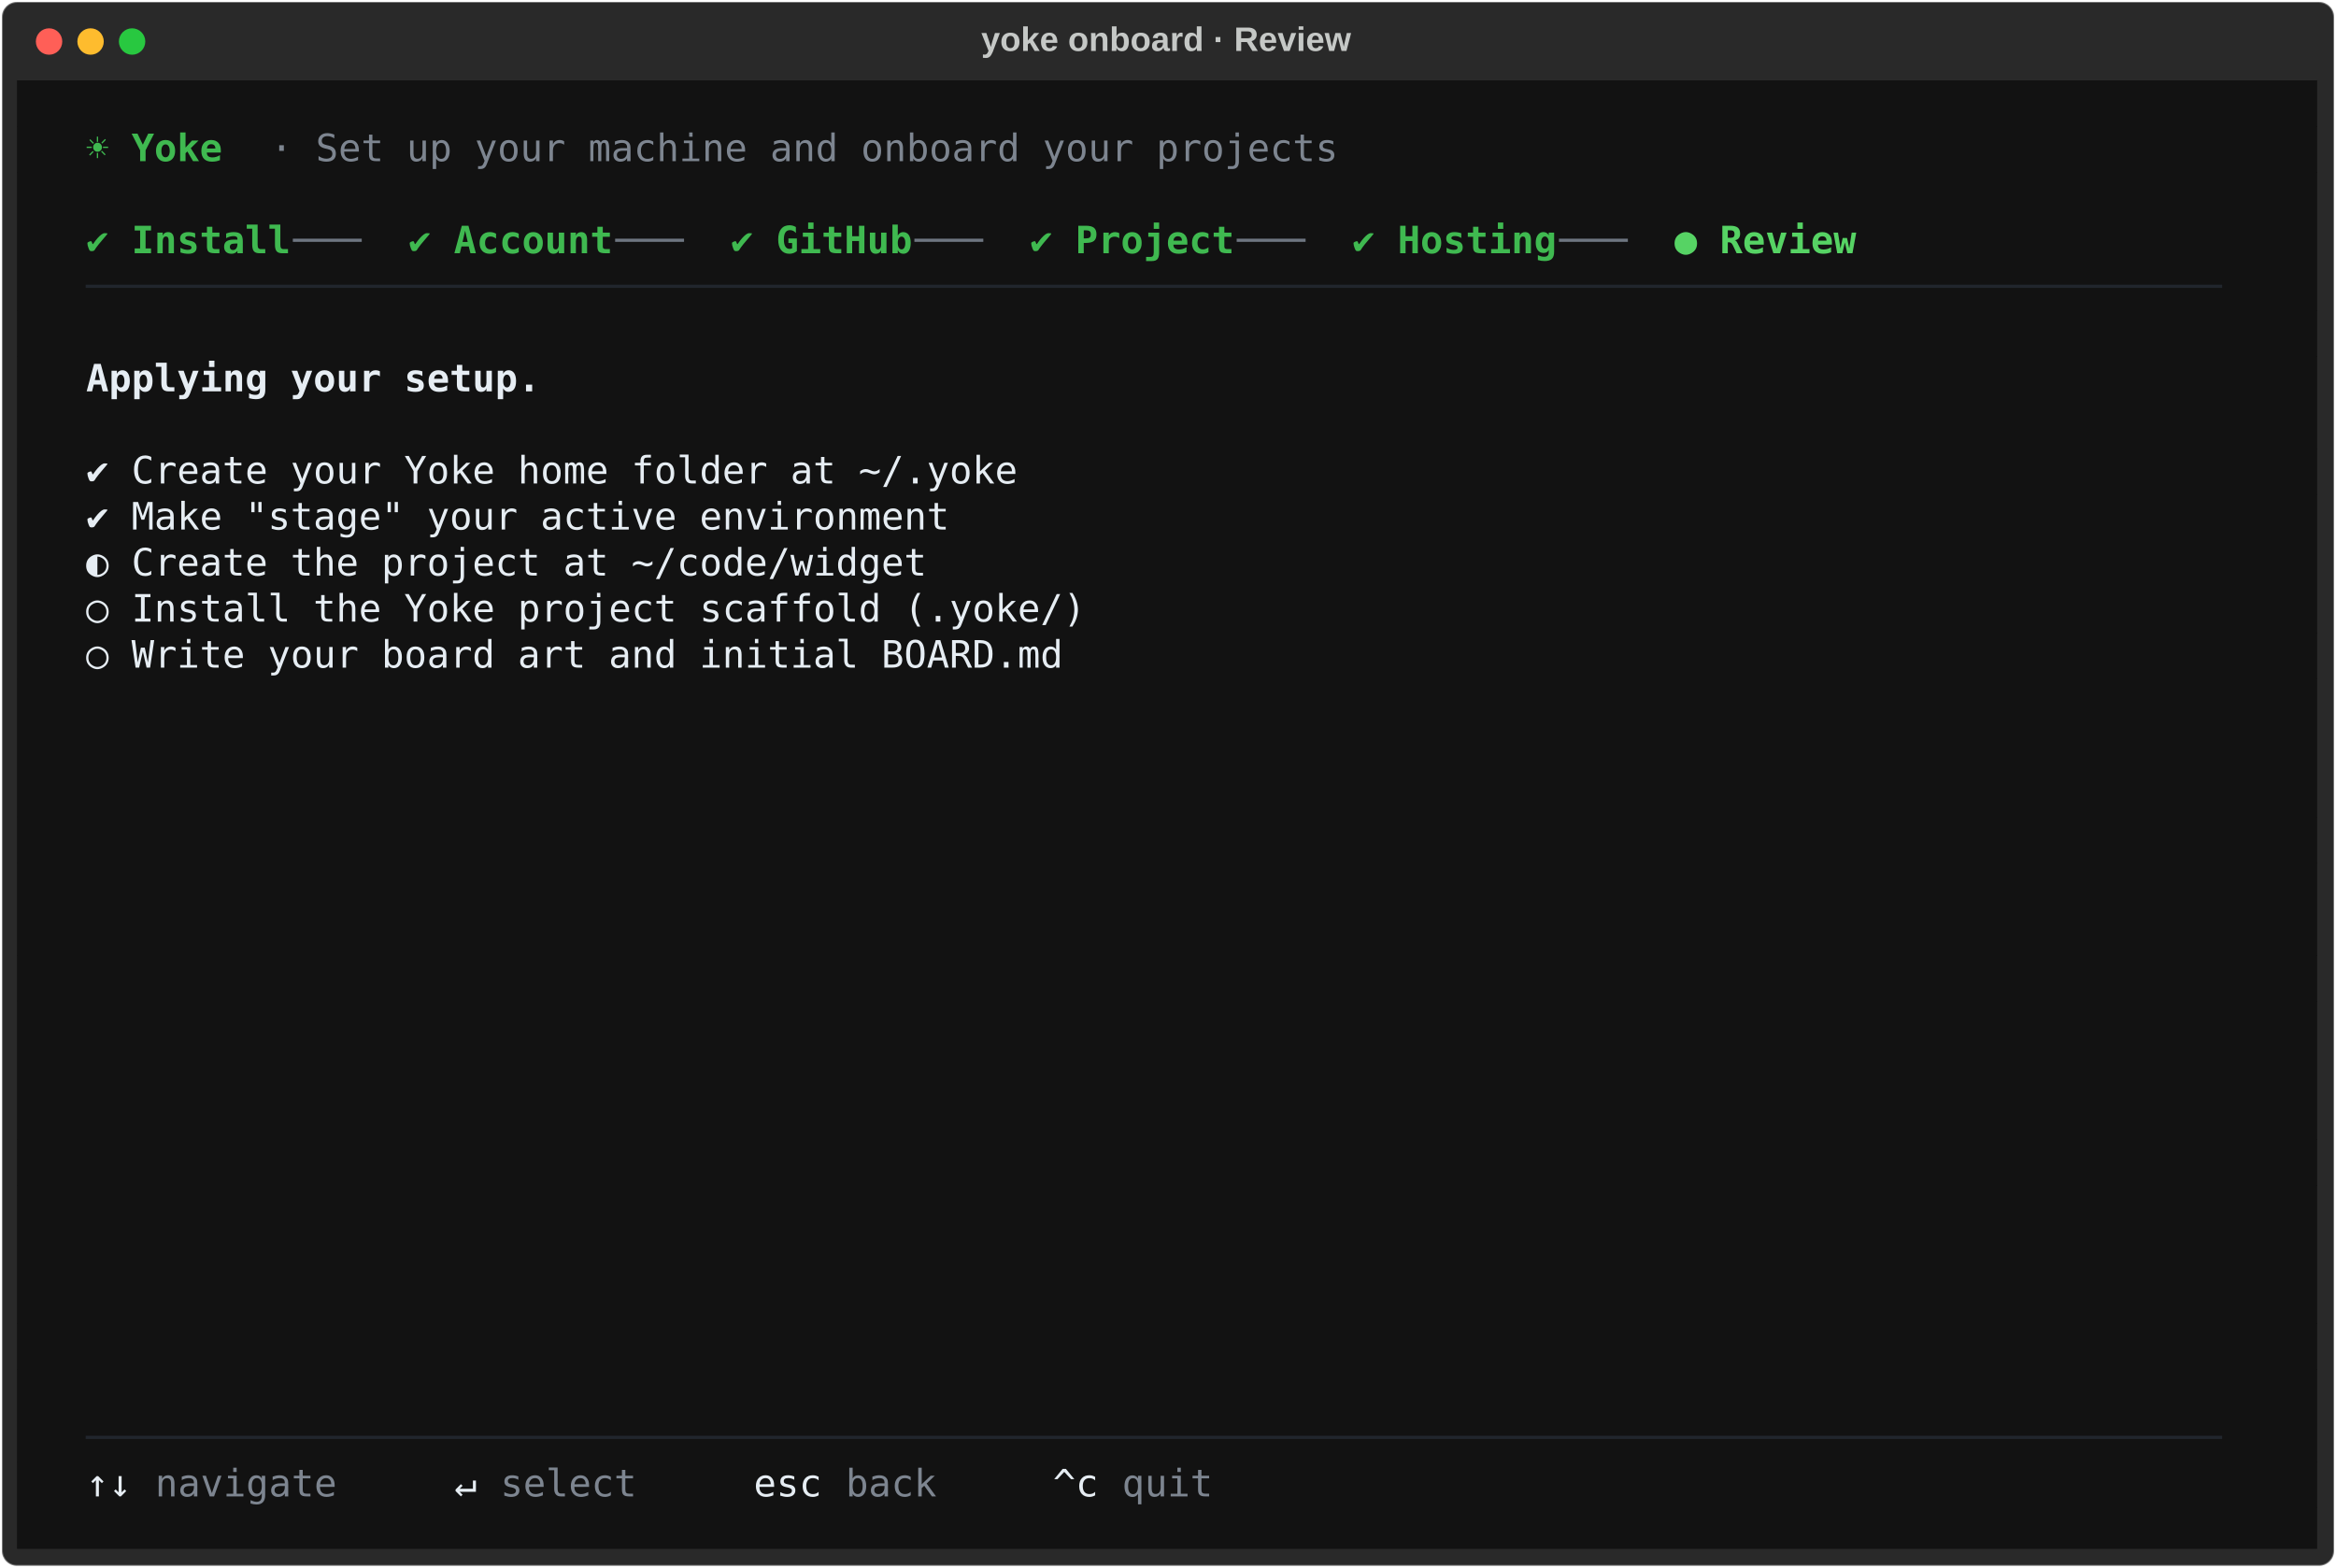
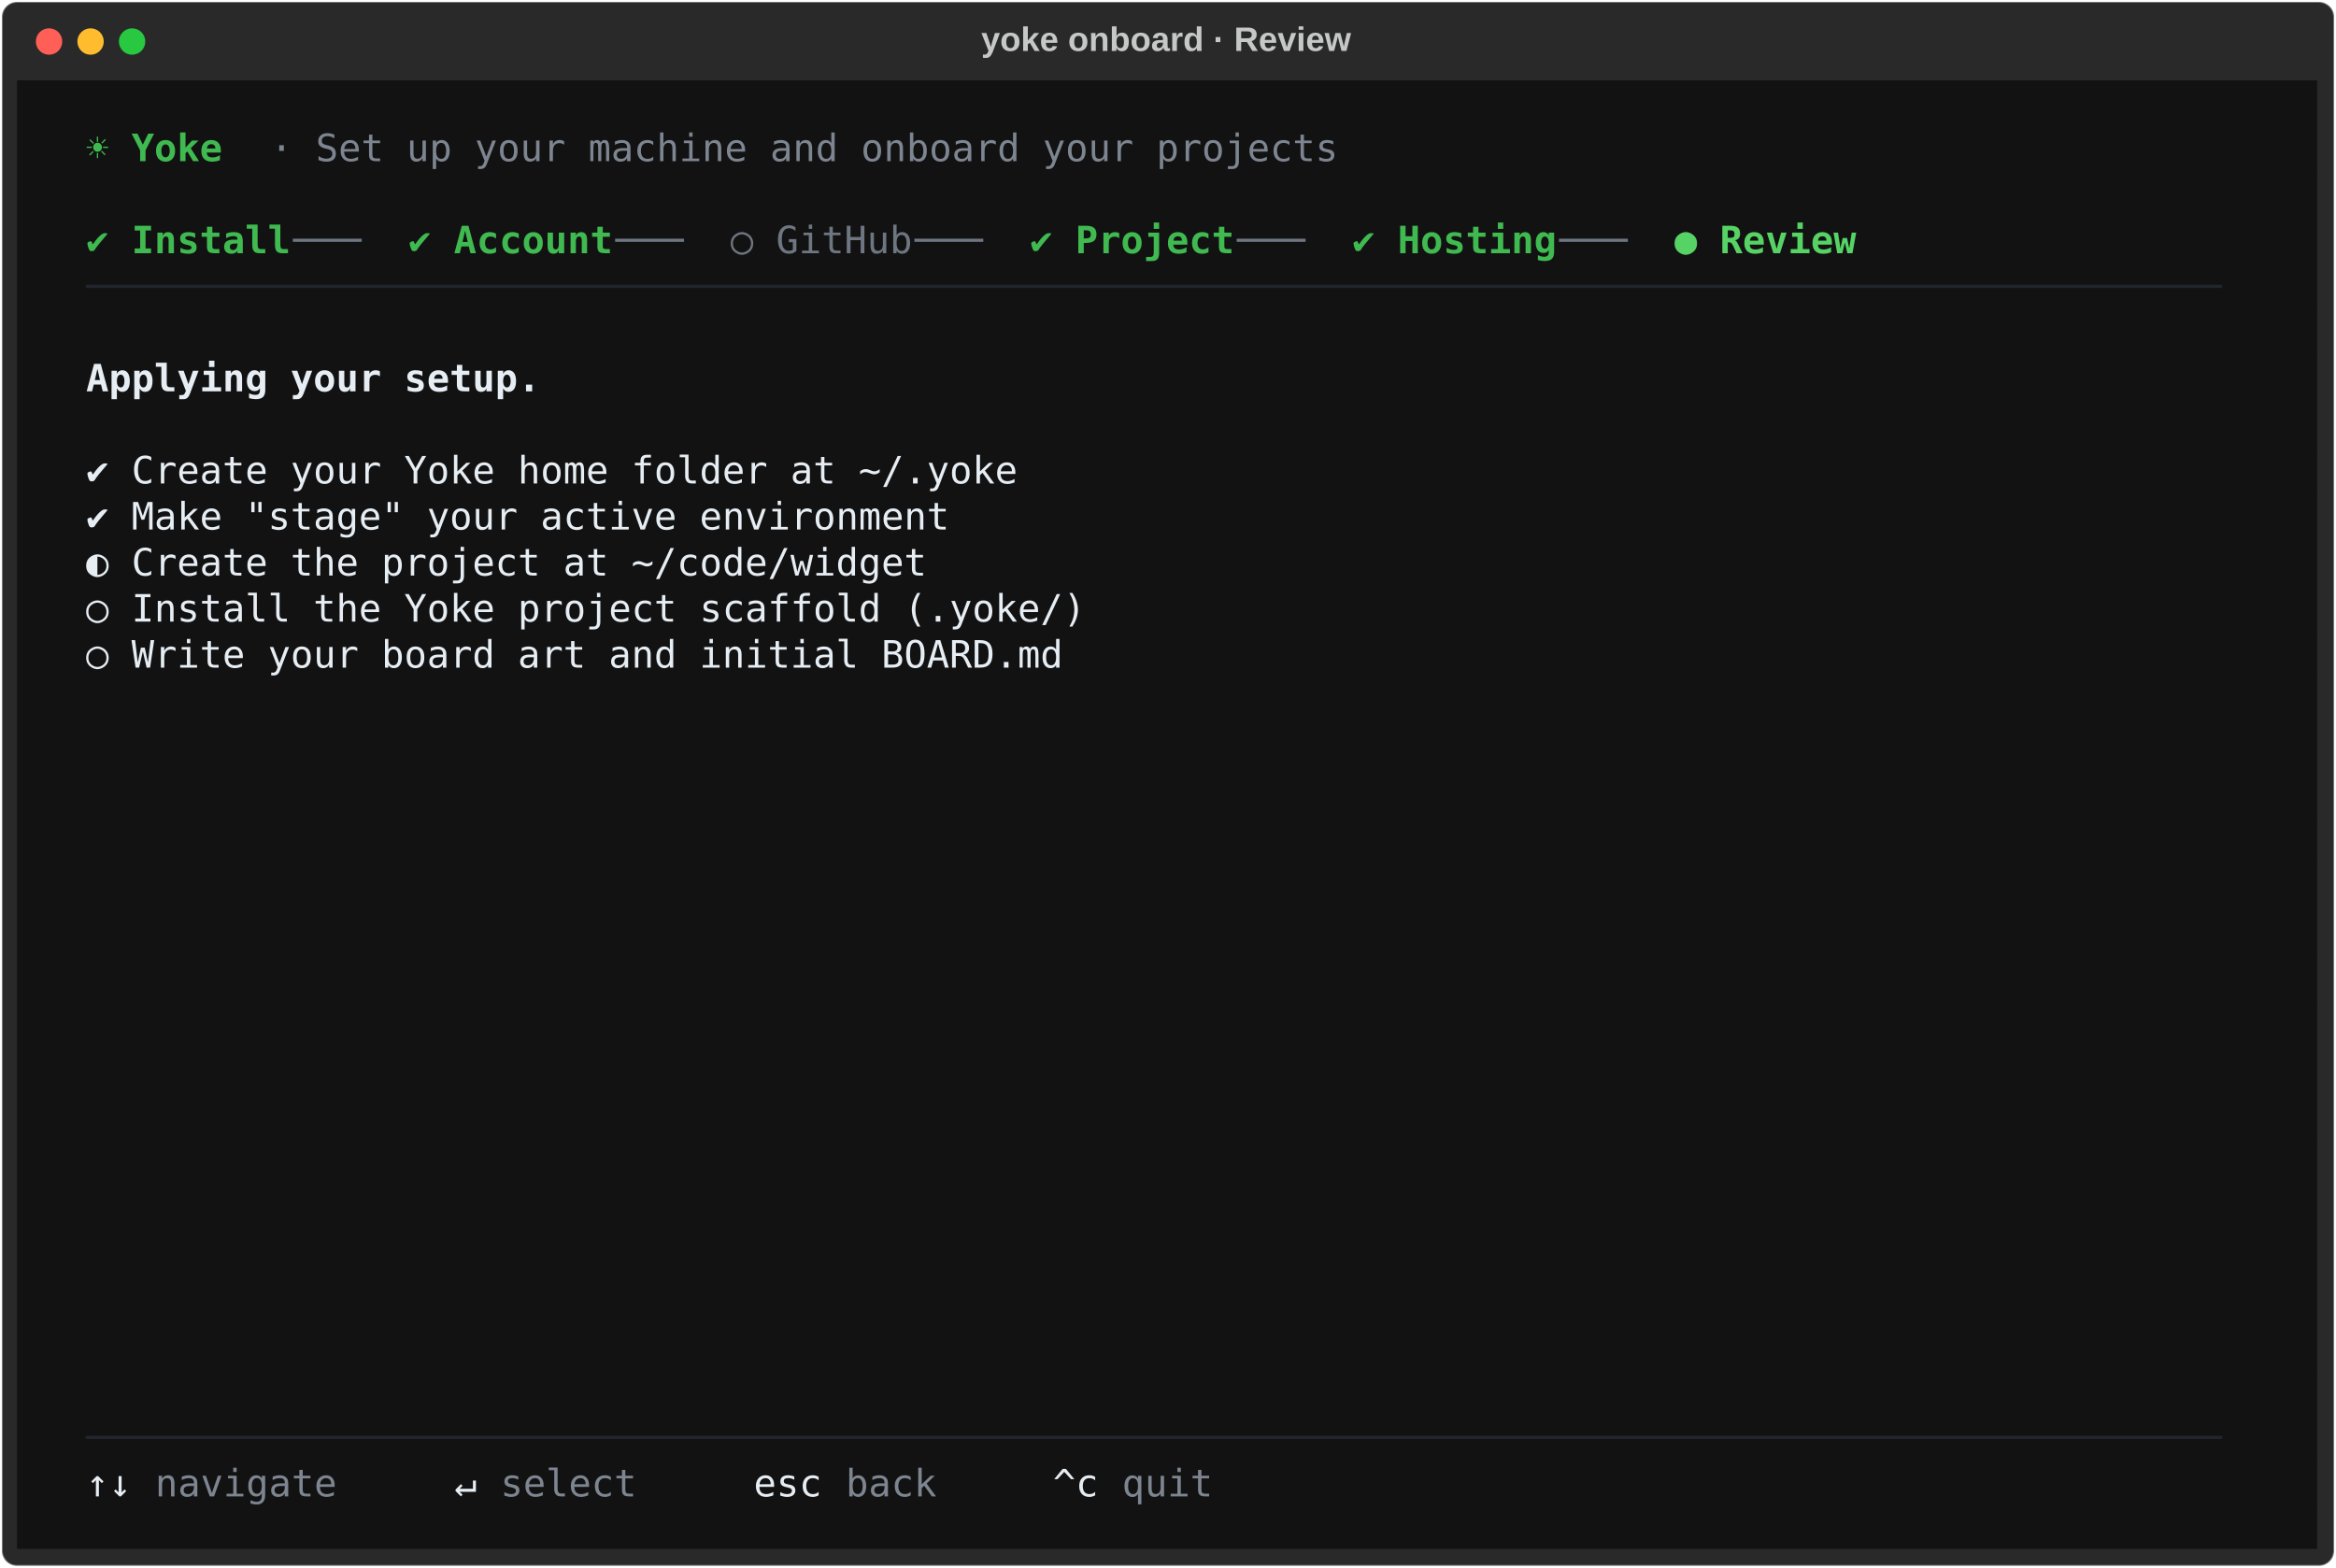
<svg xmlns="http://www.w3.org/2000/svg" class="rich-terminal" viewBox="0 0 1238 830.8">
  <style>

    @font-face {
        font-family: "Fira Code";
        src: local("FiraCode-Regular"),
                url("https://cdnjs.cloudflare.com/ajax/libs/firacode/{{VERSION}}/woff2/FiraCode-Regular.woff2") format("woff2"),
                url("https://cdnjs.cloudflare.com/ajax/libs/firacode/{{VERSION}}/woff/FiraCode-Regular.woff") format("woff");
        font-style: normal;
        font-weight: 400;
    }
    @font-face {
        font-family: "Fira Code";
        src: local("FiraCode-Bold"),
                url("https://cdnjs.cloudflare.com/ajax/libs/firacode/{{VERSION}}/woff2/FiraCode-Bold.woff2") format("woff2"),
                url("https://cdnjs.cloudflare.com/ajax/libs/firacode/{{VERSION}}/woff/FiraCode-Bold.woff") format("woff");
        font-style: bold;
        font-weight: 700;
    }

    .terminal-YOKE-matrix {
        font-family: Fira Code, monospace;
        font-size: 20px;
        line-height: 24.4px;
        font-variant-east-asian: full-width;
    }

    .terminal-YOKE-title {
        font-size: 18px;
        font-weight: bold;
        font-family: arial;
    }

.terminal-YOKE-r2 { fill: #3fb950;font-weight: bold }
.terminal-YOKE-r3 { fill: #e6edf3 }
.terminal-YOKE-r4 { fill: #7d8590 }
.terminal-YOKE-r5 { fill: #6e7681 }
.terminal-YOKE-r6 { fill: #56d364;font-weight: bold }
.terminal-YOKE-r7 { fill: #21262d }
.terminal-YOKE-r8 { fill: #e6edf3;font-weight: bold }
    </style>
  <defs>
    <clipPath id="terminal-YOKE-clip-terminal">
      <rect x="0" y="0" width="1219.0" height="779.8" />
    </clipPath>
    <clipPath id="terminal-YOKE-line-0">
      <rect x="0" y="1.5" width="1220" height="24.65" />
    </clipPath>
    <clipPath id="terminal-YOKE-line-1">
      <rect x="0" y="25.9" width="1220" height="24.65" />
    </clipPath>
    <clipPath id="terminal-YOKE-line-2">
      <rect x="0" y="50.3" width="1220" height="24.65" />
    </clipPath>
    <clipPath id="terminal-YOKE-line-3">
      <rect x="0" y="74.7" width="1220" height="24.65" />
    </clipPath>
    <clipPath id="terminal-YOKE-line-4">
      <rect x="0" y="99.1" width="1220" height="24.65" />
    </clipPath>
    <clipPath id="terminal-YOKE-line-5">
      <rect x="0" y="123.5" width="1220" height="24.65" />
    </clipPath>
    <clipPath id="terminal-YOKE-line-6">
      <rect x="0" y="147.9" width="1220" height="24.65" />
    </clipPath>
    <clipPath id="terminal-YOKE-line-7">
      <rect x="0" y="172.3" width="1220" height="24.65" />
    </clipPath>
    <clipPath id="terminal-YOKE-line-8">
      <rect x="0" y="196.7" width="1220" height="24.65" />
    </clipPath>
    <clipPath id="terminal-YOKE-line-9">
      <rect x="0" y="221.1" width="1220" height="24.65" />
    </clipPath>
    <clipPath id="terminal-YOKE-line-10">
      <rect x="0" y="245.5" width="1220" height="24.65" />
    </clipPath>
    <clipPath id="terminal-YOKE-line-11">
      <rect x="0" y="269.9" width="1220" height="24.65" />
    </clipPath>
    <clipPath id="terminal-YOKE-line-12">
      <rect x="0" y="294.3" width="1220" height="24.65" />
    </clipPath>
    <clipPath id="terminal-YOKE-line-13">
      <rect x="0" y="318.7" width="1220" height="24.65" />
    </clipPath>
    <clipPath id="terminal-YOKE-line-14">
      <rect x="0" y="343.1" width="1220" height="24.65" />
    </clipPath>
    <clipPath id="terminal-YOKE-line-15">
      <rect x="0" y="367.5" width="1220" height="24.65" />
    </clipPath>
    <clipPath id="terminal-YOKE-line-16">
      <rect x="0" y="391.9" width="1220" height="24.65" />
    </clipPath>
    <clipPath id="terminal-YOKE-line-17">
      <rect x="0" y="416.3" width="1220" height="24.65" />
    </clipPath>
    <clipPath id="terminal-YOKE-line-18">
      <rect x="0" y="440.7" width="1220" height="24.65" />
    </clipPath>
    <clipPath id="terminal-YOKE-line-19">
      <rect x="0" y="465.1" width="1220" height="24.65" />
    </clipPath>
    <clipPath id="terminal-YOKE-line-20">
      <rect x="0" y="489.5" width="1220" height="24.65" />
    </clipPath>
    <clipPath id="terminal-YOKE-line-21">
      <rect x="0" y="513.9" width="1220" height="24.65" />
    </clipPath>
    <clipPath id="terminal-YOKE-line-22">
      <rect x="0" y="538.3" width="1220" height="24.65" />
    </clipPath>
    <clipPath id="terminal-YOKE-line-23">
      <rect x="0" y="562.7" width="1220" height="24.65" />
    </clipPath>
    <clipPath id="terminal-YOKE-line-24">
      <rect x="0" y="587.1" width="1220" height="24.65" />
    </clipPath>
    <clipPath id="terminal-YOKE-line-25">
      <rect x="0" y="611.5" width="1220" height="24.65" />
    </clipPath>
    <clipPath id="terminal-YOKE-line-26">
      <rect x="0" y="635.9" width="1220" height="24.65" />
    </clipPath>
    <clipPath id="terminal-YOKE-line-27">
      <rect x="0" y="660.3" width="1220" height="24.65" />
    </clipPath>
    <clipPath id="terminal-YOKE-line-28">
      <rect x="0" y="684.7" width="1220" height="24.65" />
    </clipPath>
    <clipPath id="terminal-YOKE-line-29">
      <rect x="0" y="709.1" width="1220" height="24.65" />
    </clipPath>
    <clipPath id="terminal-YOKE-line-30">
      <rect x="0" y="733.5" width="1220" height="24.65" />
    </clipPath>
  </defs>
  <rect fill="#292929" stroke="rgba(255,255,255,0.35)" stroke-width="1" x="1" y="1" width="1236" height="828.8" rx="8" />
  <text class="terminal-YOKE-title" fill="#c5c8c6" text-anchor="middle" x="618" y="27">yoke onboard · Review</text>
  <g transform="translate(26,22)">
    <circle cx="0" cy="0" r="7" fill="#ff5f57" />
    <circle cx="22" cy="0" r="7" fill="#febc2e" />
    <circle cx="44" cy="0" r="7" fill="#28c840" />
  </g>
  <g transform="translate(9, 41)" clip-path="url(#terminal-YOKE-clip-terminal)">
    <rect fill="#121212" x="0" y="1.5" width="1220" height="24.65" shape-rendering="crispEdges" />
    <rect fill="#121212" x="0" y="25.9" width="36.6" height="24.65" shape-rendering="crispEdges" />
    <rect fill="#121212" x="36.6" y="25.9" width="73.2" height="24.65" shape-rendering="crispEdges" />
    <rect fill="#121212" x="109.8" y="25.9" width="24.4" height="24.65" shape-rendering="crispEdges" />
    <rect fill="#121212" x="134.2" y="25.9" width="573.4" height="24.65" shape-rendering="crispEdges" />
    <rect fill="#121212" x="707.6" y="25.9" width="512.4" height="24.65" shape-rendering="crispEdges" />
    <rect fill="#121212" x="0" y="50.3" width="1220" height="24.65" shape-rendering="crispEdges" />
    <rect fill="#121212" x="0" y="74.7" width="36.6" height="24.65" shape-rendering="crispEdges" />
    <rect fill="#121212" x="36.6" y="74.7" width="109.8" height="24.65" shape-rendering="crispEdges" />
    <rect fill="#121212" x="146.4" y="74.7" width="61" height="24.65" shape-rendering="crispEdges" />
    <rect fill="#121212" x="207.4" y="74.7" width="109.8" height="24.65" shape-rendering="crispEdges" />
    <rect fill="#121212" x="317.2" y="74.7" width="61" height="24.65" shape-rendering="crispEdges" />
    <rect fill="#121212" x="378.2" y="74.7" width="97.6" height="24.65" shape-rendering="crispEdges" />
    <rect fill="#121212" x="475.8" y="74.7" width="61" height="24.65" shape-rendering="crispEdges" />
    <rect fill="#121212" x="536.8" y="74.7" width="109.8" height="24.65" shape-rendering="crispEdges" />
    <rect fill="#121212" x="646.6" y="74.7" width="61" height="24.65" shape-rendering="crispEdges" />
    <rect fill="#121212" x="707.6" y="74.7" width="109.8" height="24.65" shape-rendering="crispEdges" />
    <rect fill="#121212" x="817.4" y="74.7" width="61" height="24.65" shape-rendering="crispEdges" />
    <rect fill="#121212" x="878.4" y="74.7" width="97.6" height="24.65" shape-rendering="crispEdges" />
    <rect fill="#121212" x="976" y="74.7" width="244" height="24.65" shape-rendering="crispEdges" />
    <rect fill="#121212" x="0" y="99.1" width="36.6" height="24.65" shape-rendering="crispEdges" />
    <rect fill="#121212" x="36.6" y="99.1" width="1146.8" height="24.65" shape-rendering="crispEdges" />
    <rect fill="#121212" x="1183.4" y="99.1" width="36.6" height="24.65" shape-rendering="crispEdges" />
    <rect fill="#121212" x="0" y="123.5" width="1220" height="24.65" shape-rendering="crispEdges" />
    <rect fill="#121212" x="0" y="147.9" width="36.6" height="24.65" shape-rendering="crispEdges" />
    <rect fill="#121212" x="36.6" y="147.9" width="244" height="24.65" shape-rendering="crispEdges" />
    <rect fill="#121212" x="280.6" y="147.9" width="939.4" height="24.65" shape-rendering="crispEdges" />
    <rect fill="#121212" x="0" y="172.3" width="36.6" height="24.65" shape-rendering="crispEdges" />
    <rect fill="#121212" x="36.6" y="172.3" width="0" height="24.65" shape-rendering="crispEdges" />
    <rect fill="#121212" x="36.6" y="172.3" width="1183.4" height="24.65" shape-rendering="crispEdges" />
    <rect fill="#121212" x="0" y="196.7" width="36.6" height="24.65" shape-rendering="crispEdges" />
    <rect fill="#121212" x="36.6" y="196.7" width="524.6" height="24.65" shape-rendering="crispEdges" />
    <rect fill="#121212" x="561.2" y="196.7" width="658.8" height="24.65" shape-rendering="crispEdges" />
    <rect fill="#121212" x="0" y="221.1" width="36.6" height="24.65" shape-rendering="crispEdges" />
    <rect fill="#121212" x="36.6" y="221.1" width="488" height="24.65" shape-rendering="crispEdges" />
    <rect fill="#121212" x="524.6" y="221.1" width="695.4" height="24.65" shape-rendering="crispEdges" />
    <rect fill="#121212" x="0" y="245.5" width="36.6" height="24.65" shape-rendering="crispEdges" />
    <rect fill="#121212" x="36.6" y="245.5" width="475.8" height="24.65" shape-rendering="crispEdges" />
    <rect fill="#121212" x="512.4" y="245.5" width="707.6" height="24.65" shape-rendering="crispEdges" />
    <rect fill="#121212" x="0" y="269.9" width="36.6" height="24.65" shape-rendering="crispEdges" />
    <rect fill="#121212" x="36.6" y="269.9" width="561.2" height="24.65" shape-rendering="crispEdges" />
    <rect fill="#121212" x="597.8" y="269.9" width="622.2" height="24.65" shape-rendering="crispEdges" />
    <rect fill="#121212" x="0" y="294.3" width="36.6" height="24.65" shape-rendering="crispEdges" />
    <rect fill="#121212" x="36.6" y="294.3" width="549" height="24.65" shape-rendering="crispEdges" />
    <rect fill="#121212" x="585.6" y="294.3" width="634.4" height="24.65" shape-rendering="crispEdges" />
    <rect fill="#121212" x="0" y="318.7" width="36.6" height="24.65" shape-rendering="crispEdges" />
    <rect fill="#121212" x="36.6" y="318.7" width="1183.4" height="24.65" shape-rendering="crispEdges" />
    <rect fill="#121212" x="0" y="343.1" width="36.6" height="24.65" shape-rendering="crispEdges" />
    <rect fill="#121212" x="36.6" y="343.1" width="1183.4" height="24.65" shape-rendering="crispEdges" />
    <rect fill="#121212" x="0" y="367.5" width="36.6" height="24.65" shape-rendering="crispEdges" />
    <rect fill="#121212" x="36.6" y="367.5" width="1183.4" height="24.65" shape-rendering="crispEdges" />
    <rect fill="#121212" x="0" y="391.9" width="36.6" height="24.65" shape-rendering="crispEdges" />
    <rect fill="#121212" x="36.6" y="391.9" width="1183.4" height="24.65" shape-rendering="crispEdges" />
    <rect fill="#121212" x="0" y="416.3" width="36.6" height="24.65" shape-rendering="crispEdges" />
    <rect fill="#121212" x="36.6" y="416.3" width="1183.4" height="24.65" shape-rendering="crispEdges" />
    <rect fill="#121212" x="0" y="440.7" width="36.6" height="24.65" shape-rendering="crispEdges" />
    <rect fill="#121212" x="36.6" y="440.7" width="1183.4" height="24.65" shape-rendering="crispEdges" />
    <rect fill="#121212" x="0" y="465.1" width="36.6" height="24.65" shape-rendering="crispEdges" />
    <rect fill="#121212" x="36.6" y="465.1" width="1183.4" height="24.65" shape-rendering="crispEdges" />
    <rect fill="#121212" x="0" y="489.5" width="36.6" height="24.65" shape-rendering="crispEdges" />
    <rect fill="#121212" x="36.6" y="489.5" width="1183.4" height="24.65" shape-rendering="crispEdges" />
    <rect fill="#121212" x="0" y="513.9" width="36.6" height="24.65" shape-rendering="crispEdges" />
    <rect fill="#121212" x="36.6" y="513.9" width="1183.4" height="24.65" shape-rendering="crispEdges" />
    <rect fill="#121212" x="0" y="538.3" width="36.6" height="24.65" shape-rendering="crispEdges" />
    <rect fill="#121212" x="36.6" y="538.3" width="1183.4" height="24.65" shape-rendering="crispEdges" />
    <rect fill="#121212" x="0" y="562.7" width="36.6" height="24.65" shape-rendering="crispEdges" />
    <rect fill="#121212" x="36.6" y="562.7" width="1183.4" height="24.65" shape-rendering="crispEdges" />
    <rect fill="#121212" x="0" y="587.1" width="36.6" height="24.65" shape-rendering="crispEdges" />
    <rect fill="#121212" x="36.6" y="587.1" width="1183.4" height="24.65" shape-rendering="crispEdges" />
    <rect fill="#121212" x="0" y="611.5" width="36.6" height="24.65" shape-rendering="crispEdges" />
    <rect fill="#121212" x="36.6" y="611.5" width="1183.4" height="24.65" shape-rendering="crispEdges" />
    <rect fill="#121212" x="0" y="635.9" width="36.6" height="24.65" shape-rendering="crispEdges" />
    <rect fill="#121212" x="36.6" y="635.9" width="1183.4" height="24.65" shape-rendering="crispEdges" />
    <rect fill="#121212" x="0" y="660.3" width="36.6" height="24.65" shape-rendering="crispEdges" />
    <rect fill="#121212" x="36.6" y="660.3" width="1183.4" height="24.65" shape-rendering="crispEdges" />
    <rect fill="#121212" x="0" y="684.7" width="36.6" height="24.65" shape-rendering="crispEdges" />
    <rect fill="#121212" x="36.6" y="684.7" width="1183.4" height="24.65" shape-rendering="crispEdges" />
    <rect fill="#121212" x="0" y="709.1" width="36.6" height="24.65" shape-rendering="crispEdges" />
    <rect fill="#121212" x="36.6" y="709.1" width="1146.8" height="24.65" shape-rendering="crispEdges" />
    <rect fill="#121212" x="1183.4" y="709.1" width="36.6" height="24.65" shape-rendering="crispEdges" />
    <rect fill="#121212" x="0" y="733.5" width="36.6" height="24.65" shape-rendering="crispEdges" />
    <rect fill="#121212" x="36.6" y="733.5" width="24.4" height="24.65" shape-rendering="crispEdges" />
    <rect fill="#121212" x="61" y="733.5" width="12.2" height="24.65" shape-rendering="crispEdges" />
    <rect fill="#121212" x="73.2" y="733.5" width="97.6" height="24.65" shape-rendering="crispEdges" />
    <rect fill="#121212" x="170.8" y="733.5" width="61" height="24.65" shape-rendering="crispEdges" />
    <rect fill="#121212" x="231.8" y="733.5" width="12.2" height="24.65" shape-rendering="crispEdges" />
    <rect fill="#121212" x="244" y="733.5" width="12.2" height="24.65" shape-rendering="crispEdges" />
    <rect fill="#121212" x="256.2" y="733.5" width="73.2" height="24.65" shape-rendering="crispEdges" />
    <rect fill="#121212" x="329.4" y="733.5" width="61" height="24.65" shape-rendering="crispEdges" />
    <rect fill="#121212" x="390.4" y="733.5" width="36.6" height="24.65" shape-rendering="crispEdges" />
    <rect fill="#121212" x="427" y="733.5" width="12.2" height="24.65" shape-rendering="crispEdges" />
    <rect fill="#121212" x="439.2" y="733.5" width="48.8" height="24.65" shape-rendering="crispEdges" />
    <rect fill="#121212" x="488" y="733.5" width="61" height="24.65" shape-rendering="crispEdges" />
    <rect fill="#121212" x="549" y="733.5" width="24.4" height="24.65" shape-rendering="crispEdges" />
    <rect fill="#121212" x="573.4" y="733.5" width="12.2" height="24.65" shape-rendering="crispEdges" />
    <rect fill="#121212" x="585.6" y="733.5" width="48.8" height="24.65" shape-rendering="crispEdges" />
    <rect fill="#121212" x="634.4" y="733.5" width="585.6" height="24.65" shape-rendering="crispEdges" />
    <rect fill="#121212" x="0" y="757.9" width="1220" height="24.65" shape-rendering="crispEdges" />
    <g class="terminal-YOKE-matrix">
      <text class="terminal-YOKE-r2" x="36.6" y="44.4" textLength="73.2" clip-path="url(#terminal-YOKE-line-1)">☀ Yoke</text>
      <text class="terminal-YOKE-r4" x="134.2" y="44.4" textLength="573.4" clip-path="url(#terminal-YOKE-line-1)">· Set up your machine and onboard your projects</text>
      <text class="terminal-YOKE-r2" x="36.6" y="93.2" textLength="109.8" clip-path="url(#terminal-YOKE-line-3)">✔ Install</text>
      <text class="terminal-YOKE-r5" x="146.4" y="93.2" textLength="61" clip-path="url(#terminal-YOKE-line-3)"> ─── </text>
      <text class="terminal-YOKE-r2" x="207.4" y="93.2" textLength="109.8" clip-path="url(#terminal-YOKE-line-3)">✔ Account</text>
      <text class="terminal-YOKE-r5" x="317.2" y="93.2" textLength="61" clip-path="url(#terminal-YOKE-line-3)"> ─── </text>
-       <text class="terminal-YOKE-r2" x="378.2" y="93.2" textLength="97.6" clip-path="url(#terminal-YOKE-line-3)">✔ GitHub</text>
+       <text class="terminal-YOKE-r5" x="378.2" y="93.2" textLength="97.6" clip-path="url(#terminal-YOKE-line-3)">○ GitHub</text>
      <text class="terminal-YOKE-r5" x="475.8" y="93.2" textLength="61" clip-path="url(#terminal-YOKE-line-3)"> ─── </text>
      <text class="terminal-YOKE-r2" x="536.8" y="93.2" textLength="109.8" clip-path="url(#terminal-YOKE-line-3)">✔ Project</text>
      <text class="terminal-YOKE-r5" x="646.6" y="93.2" textLength="61" clip-path="url(#terminal-YOKE-line-3)"> ─── </text>
      <text class="terminal-YOKE-r2" x="707.6" y="93.2" textLength="109.8" clip-path="url(#terminal-YOKE-line-3)">✔ Hosting</text>
      <text class="terminal-YOKE-r5" x="817.4" y="93.2" textLength="61" clip-path="url(#terminal-YOKE-line-3)"> ─── </text>
      <text class="terminal-YOKE-r6" x="878.4" y="93.2" textLength="97.6" clip-path="url(#terminal-YOKE-line-3)">● Review</text>
      <text class="terminal-YOKE-r7" x="36.6" y="117.6" textLength="1146.8" clip-path="url(#terminal-YOKE-line-4)">──────────────────────────────────────────────────────────────────────────────────────────────</text>
      <text class="terminal-YOKE-r8" x="36.6" y="166.4" textLength="244" clip-path="url(#terminal-YOKE-line-6)">Applying your setup.</text>
      <text class="terminal-YOKE-r3" x="36.6" y="215.2" textLength="524.6" clip-path="url(#terminal-YOKE-line-8)">  ✔ Create your Yoke home folder at ~/.yoke</text>
      <text class="terminal-YOKE-r3" x="36.6" y="239.6" textLength="488" clip-path="url(#terminal-YOKE-line-9)">  ✔ Make "stage" your active environment</text>
      <text class="terminal-YOKE-r3" x="36.6" y="264" textLength="475.8" clip-path="url(#terminal-YOKE-line-10)">  ◐ Create the project at ~/code/widget</text>
      <text class="terminal-YOKE-r3" x="36.6" y="288.4" textLength="561.2" clip-path="url(#terminal-YOKE-line-11)">  ○ Install the Yoke project scaffold (.yoke/)</text>
      <text class="terminal-YOKE-r3" x="36.6" y="312.8" textLength="549" clip-path="url(#terminal-YOKE-line-12)">  ○ Write your board art and initial BOARD.md</text>
      <text class="terminal-YOKE-r7" x="36.6" y="727.6" textLength="1146.8" clip-path="url(#terminal-YOKE-line-29)">──────────────────────────────────────────────────────────────────────────────────────────────</text>
      <text class="terminal-YOKE-r3" x="36.6" y="752" textLength="24.4" clip-path="url(#terminal-YOKE-line-30)">↑↓</text>
      <text class="terminal-YOKE-r4" x="73.2" y="752" textLength="97.6" clip-path="url(#terminal-YOKE-line-30)">navigate</text>
      <text class="terminal-YOKE-r3" x="231.8" y="752" textLength="12.2" clip-path="url(#terminal-YOKE-line-30)">↵</text>
      <text class="terminal-YOKE-r4" x="256.2" y="752" textLength="73.2" clip-path="url(#terminal-YOKE-line-30)">select</text>
      <text class="terminal-YOKE-r3" x="390.4" y="752" textLength="36.6" clip-path="url(#terminal-YOKE-line-30)">esc</text>
      <text class="terminal-YOKE-r4" x="439.2" y="752" textLength="48.8" clip-path="url(#terminal-YOKE-line-30)">back</text>
      <text class="terminal-YOKE-r3" x="549" y="752" textLength="24.4" clip-path="url(#terminal-YOKE-line-30)">^c</text>
      <text class="terminal-YOKE-r4" x="585.6" y="752" textLength="48.8" clip-path="url(#terminal-YOKE-line-30)">quit</text>
    </g>
  </g>
</svg>
